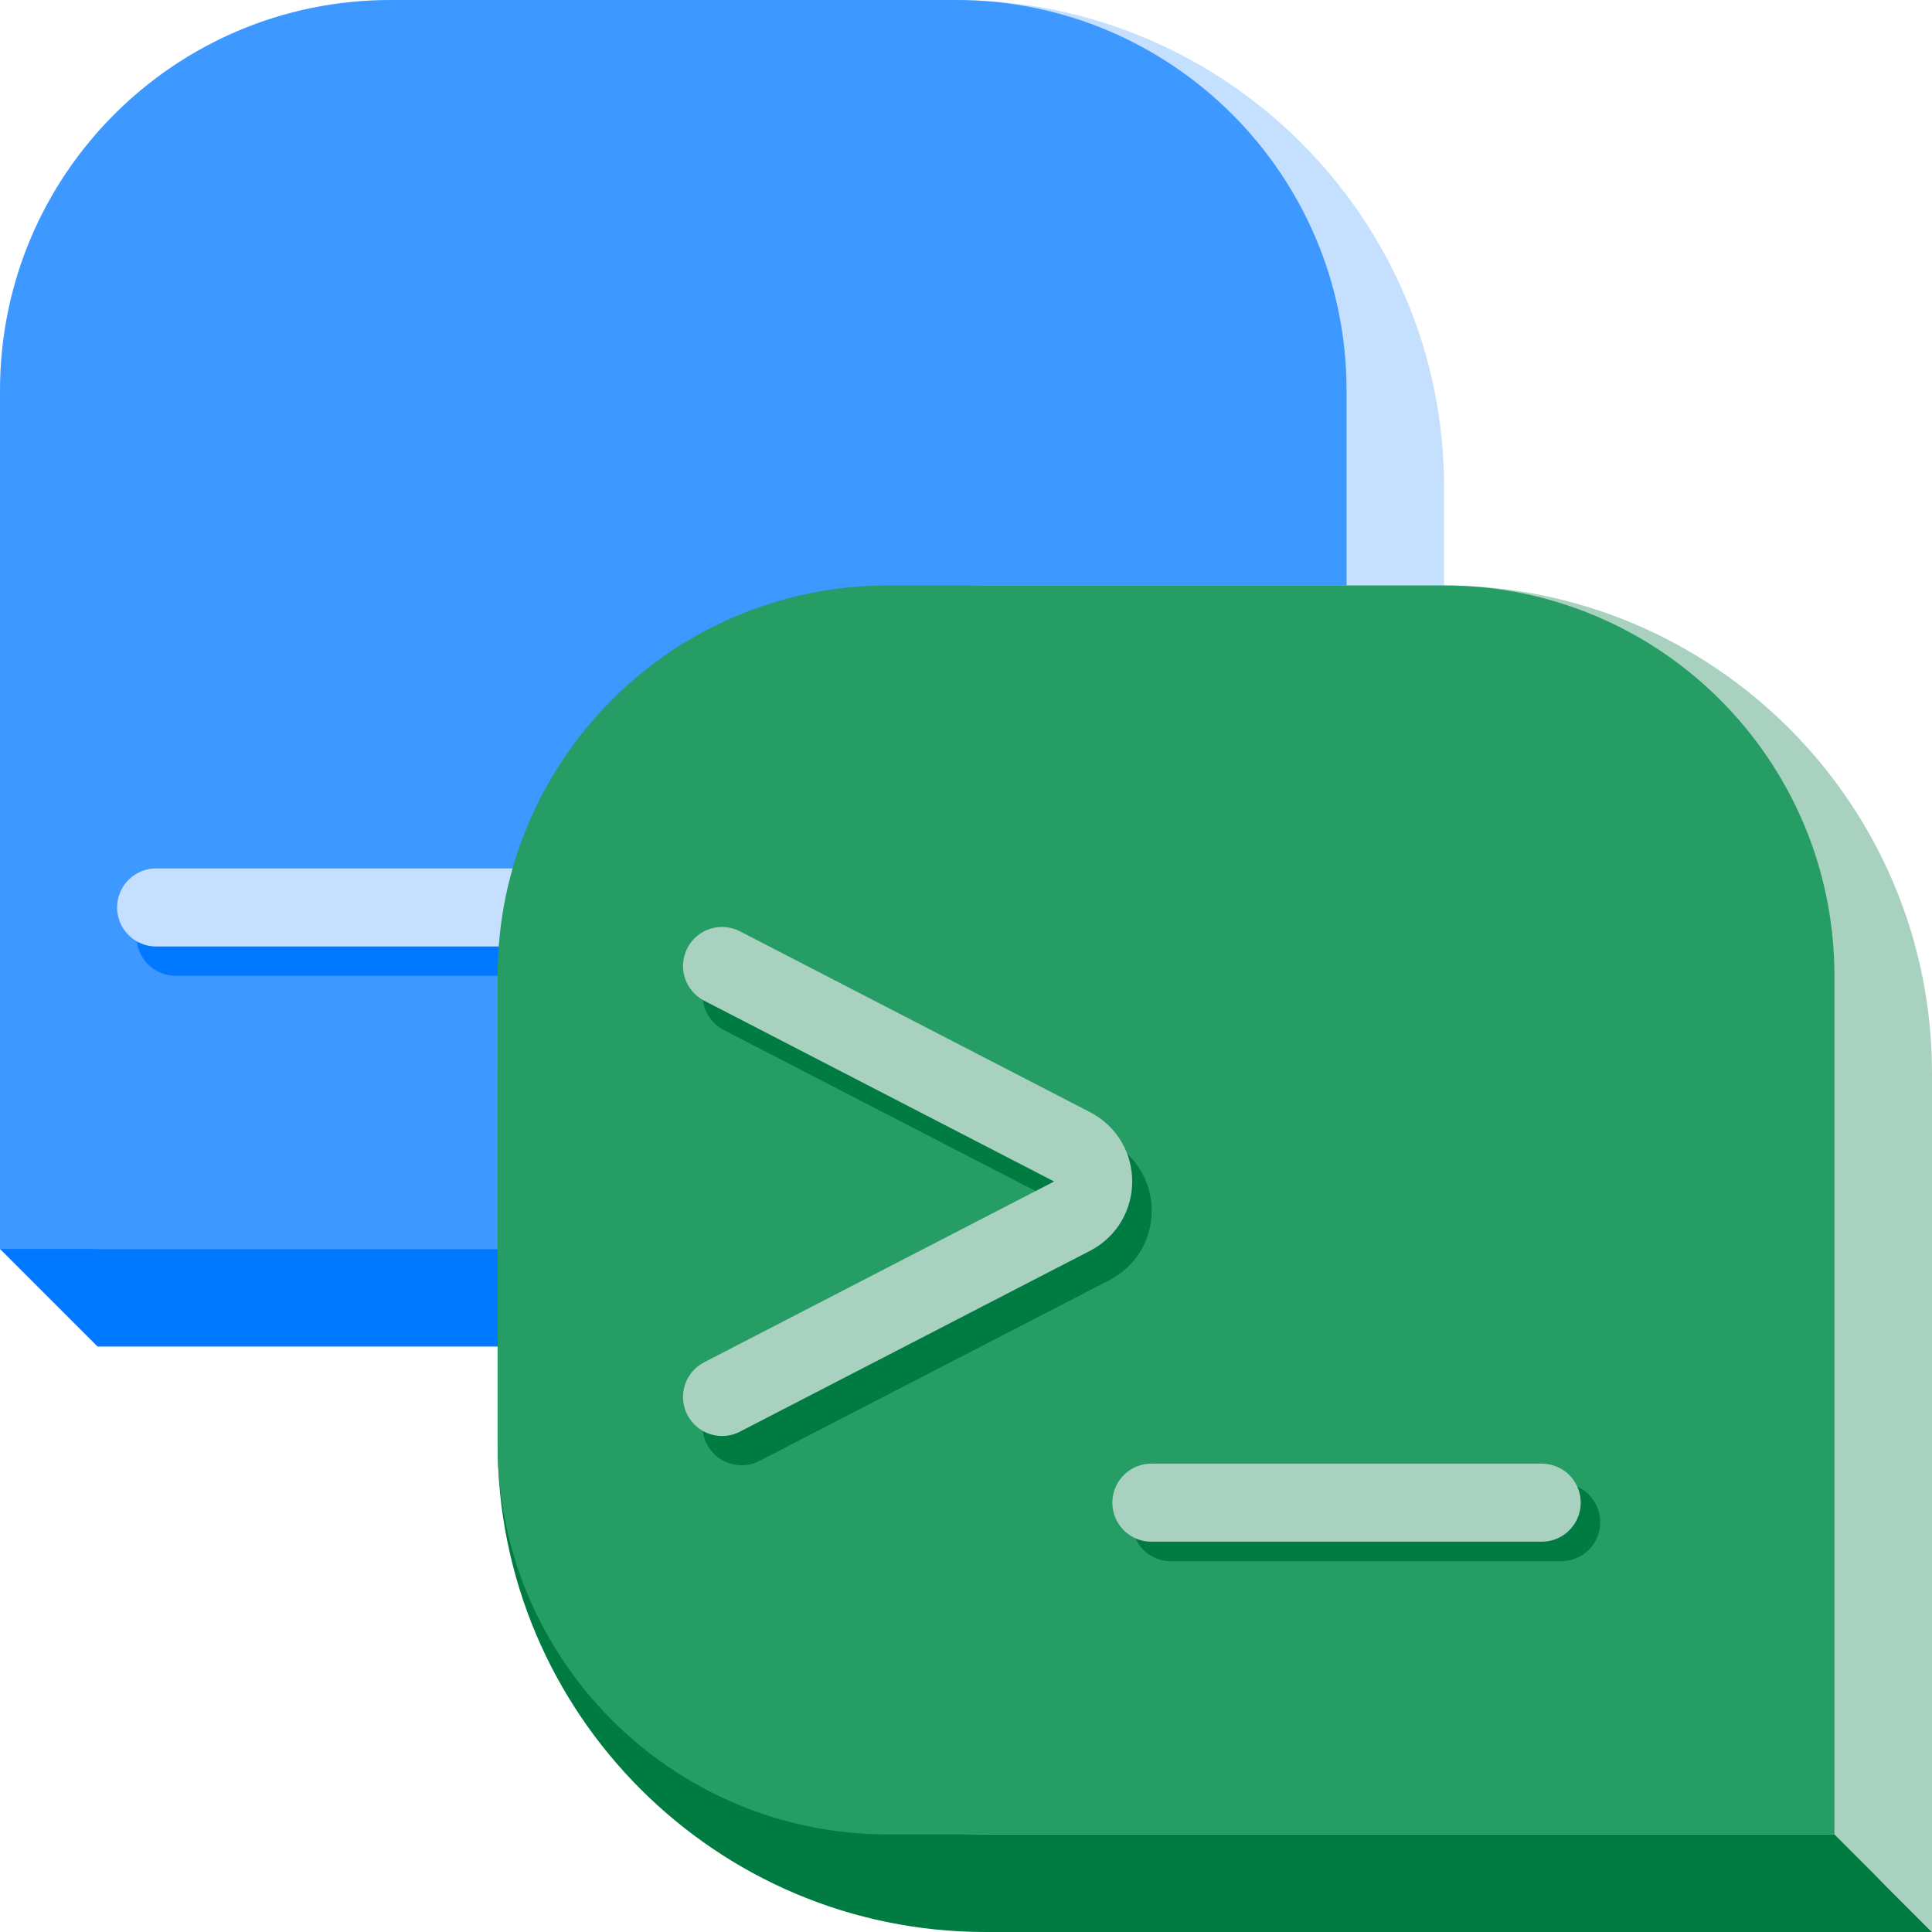
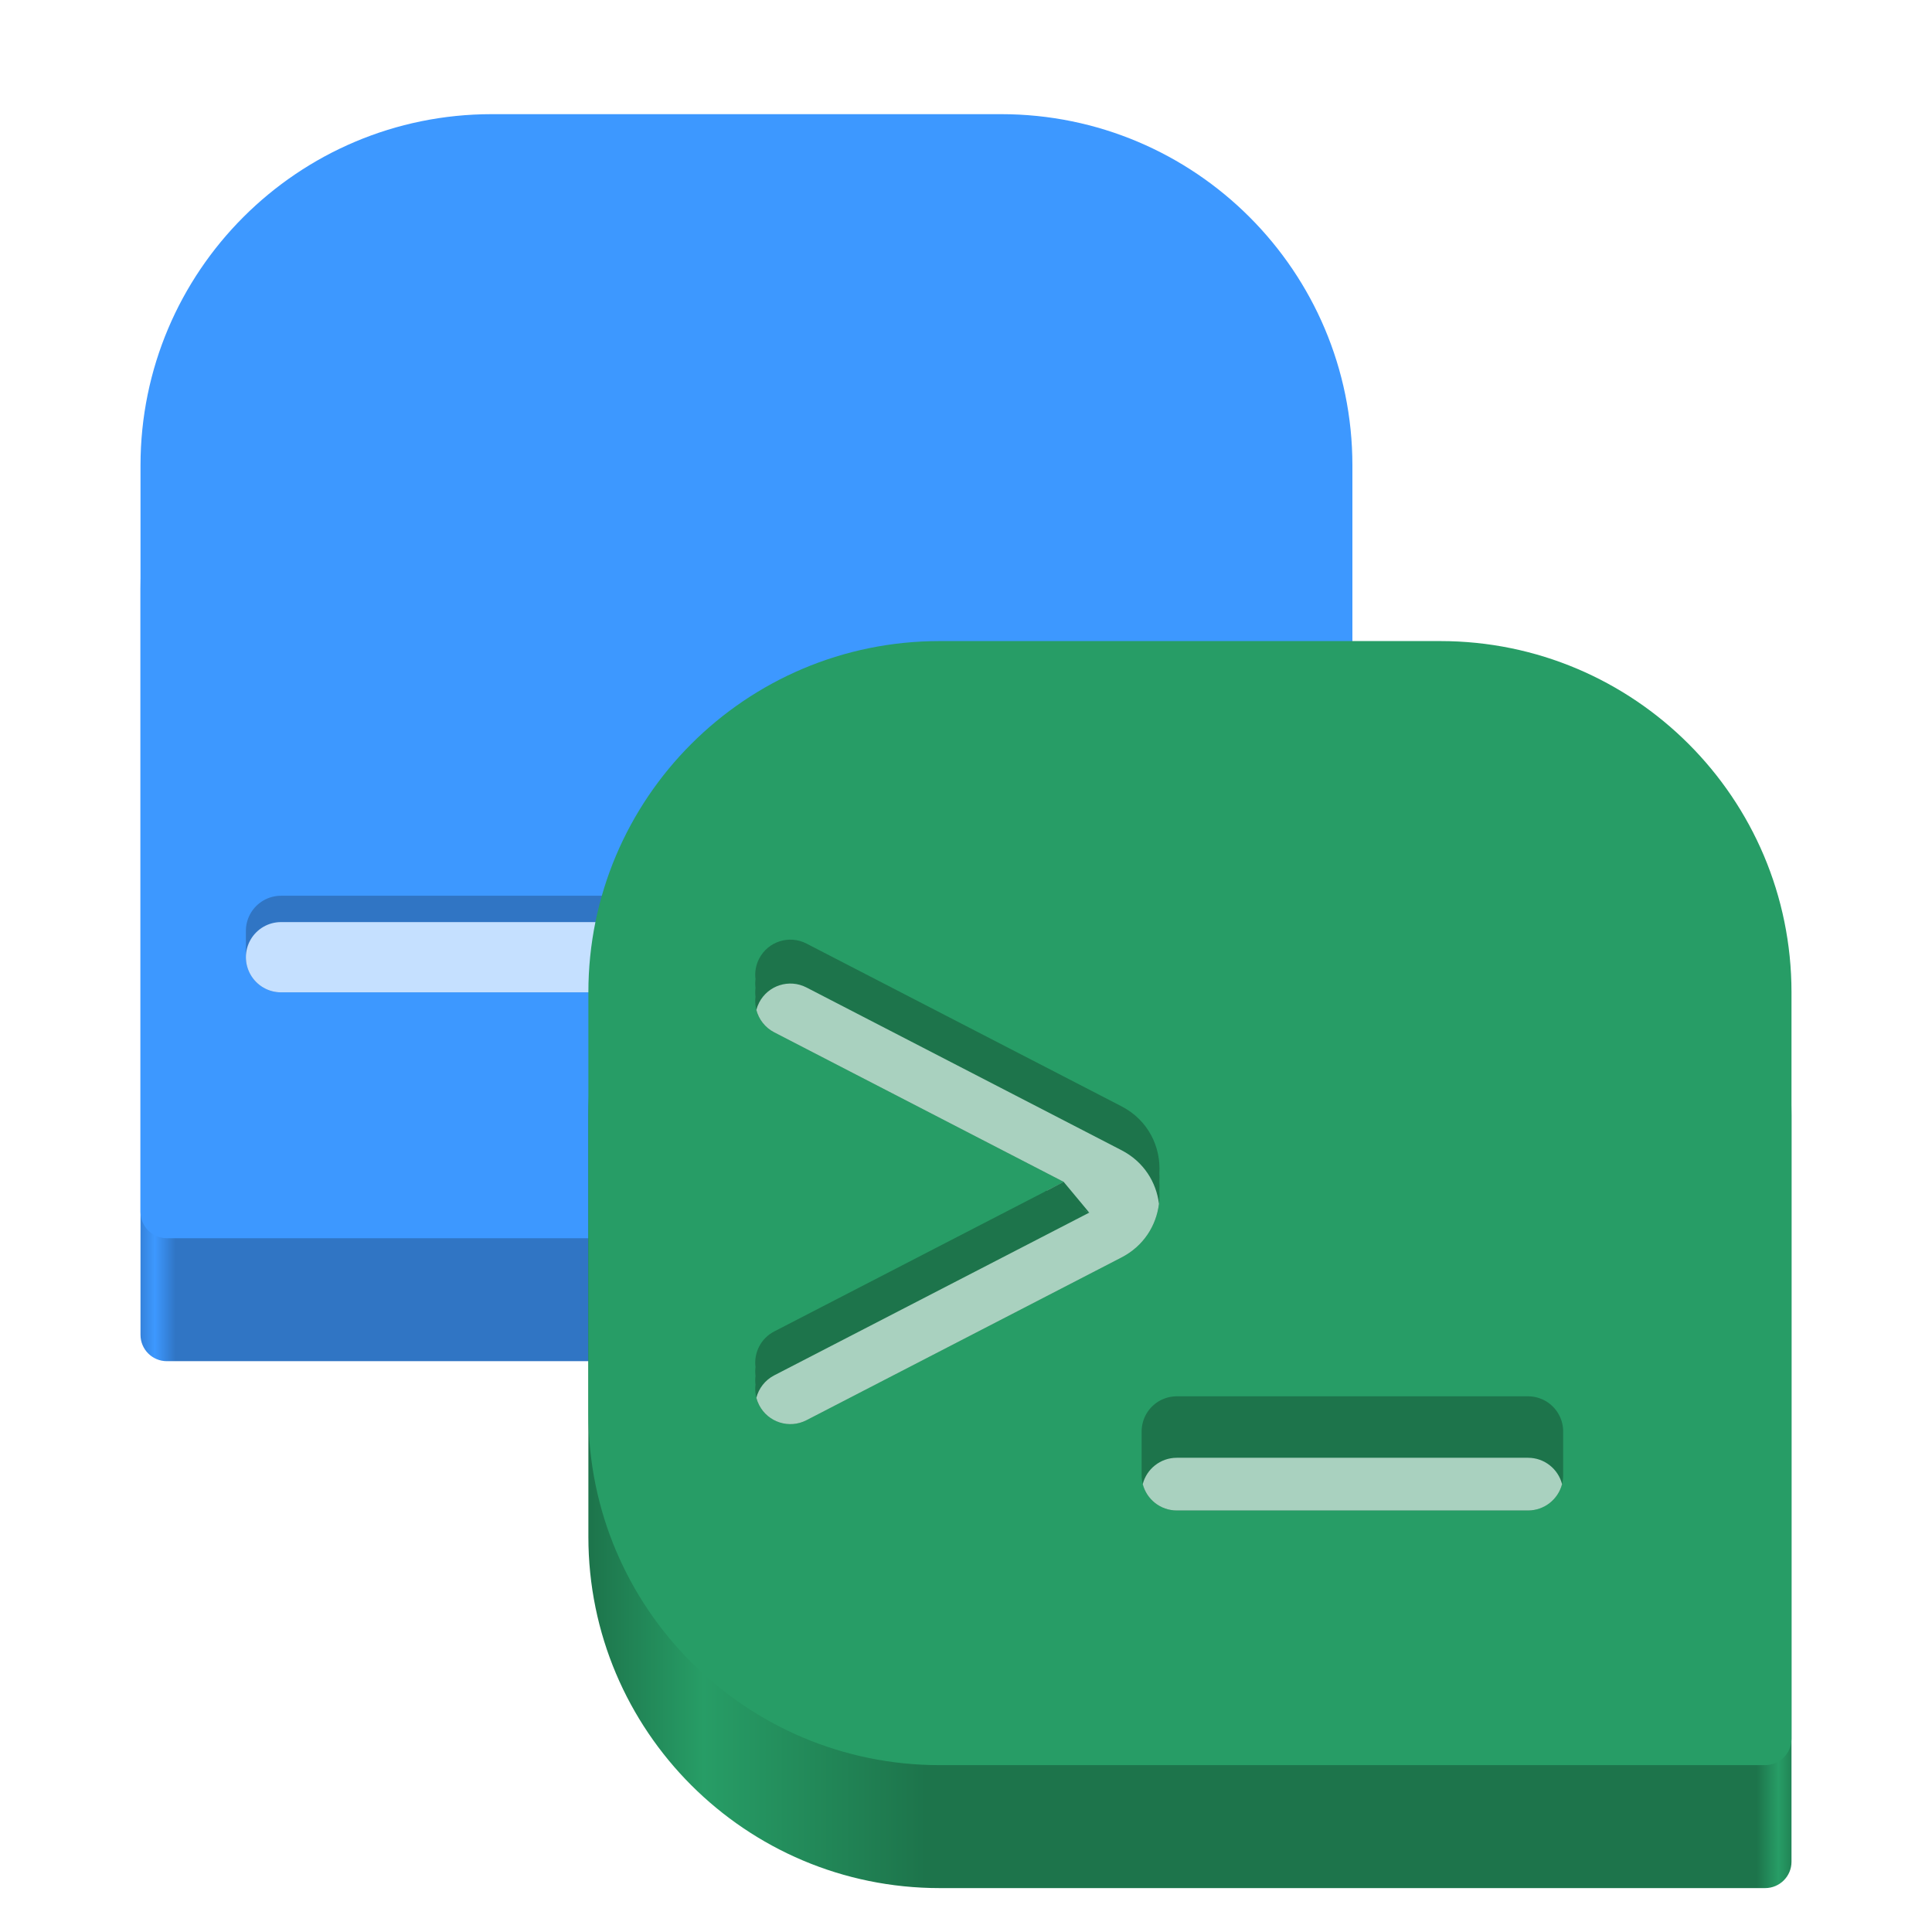
- <svg xmlns="http://www.w3.org/2000/svg" width="198" height="198" viewBox="0 0 198 198" fill="none">
-   <path d="M6.896 46.622C8.651 25.915 25.971 10 46.754 10H98C120.091 10 138 27.909 138 50V98C138 120.091 120.091 138 98 138H10L0 128L6.896 46.622Z" fill="#0078FF" />
-   <path d="M10 40C10 17.909 27.909 0 50 0H98C125.614 0 148 22.386 148 50V88C148 110.091 130.091 128 108 128H10V40Z" fill="#C5E0FF" />
-   <path d="M0 40C0 17.909 17.909 0 40 0H98C120.091 0 138 17.909 138 40V88C138 110.091 120.091 128 98 128H0V40Z" fill="#3D98FF" />
-   <path d="M18 96H116" stroke="#0078FF" stroke-width="8" stroke-linecap="round" />
-   <path d="M16 93H114" stroke="#C5E0FF" stroke-width="8" stroke-linecap="round" />
-   <path d="M51 110C51 87.909 68.909 70 91 70H148C170.091 70 188 87.909 188 110V180.958C188 185.467 189.791 189.791 192.979 192.979L198 198H101C73.386 198 51 175.614 51 148V110Z" fill="#007B42" />
-   <path d="M61 100C61 77.909 78.909 60 101 60H148C175.614 60 198 82.386 198 110V198L188 188H101C78.909 188 61 170.091 61 148V100Z" fill="#A9D1BF" />
-   <path d="M51 100C51 77.909 68.909 60 91 60H148C170.091 60 188 77.909 188 100V188H91C68.909 188 51 170.091 51 148V100Z" fill="#279D66" />
-   <path d="M76 146.167L111.87 127.637C114.756 126.147 114.756 122.02 111.87 120.53L76 102" stroke="#007B42" stroke-width="8" stroke-linecap="round" />
-   <path d="M120 156H160" stroke="#007B42" stroke-width="8" stroke-linecap="round" />
-   <path d="M74 143.167L109.87 124.637C112.756 123.147 112.756 119.02 109.87 117.53L74 99" stroke="#A9D1BF" stroke-width="8" stroke-linecap="round" />
-   <path d="M118 154H158" stroke="#A9D1BF" stroke-width="8" stroke-linecap="round" />
+ <svg xmlns="http://www.w3.org/2000/svg" width="220" height="220" viewBox="0 0 220 220" fill="none">
+   <path d="M16 67C16 44.909 33.909 27 56 27H114C136.091 27 154 44.909 154 67V115C154 137.091 136.091 155 114 155H19C17.343 155 16 153.657 16 152V67Z" fill="url(#paint0_linear_12_2)" />
+   <path d="M16 53C16 30.909 33.909 13 56 13H114C136.091 13 154 30.909 154 53V101C154 123.091 136.091 141 114 141H19C17.343 141 16 139.657 16 138V53Z" fill="#3D98FF" />
+   <path d="M130 109H32V106H130V109Z" stroke="#3075C4" stroke-width="8" stroke-linecap="round" stroke-linejoin="round" />
+   <path d="M32 109H130" stroke="#C5E0FF" stroke-width="8" stroke-linecap="round" />
+   <path d="M67 127C67 104.909 84.909 87 107 87H164C186.091 87 204 104.909 204 127V212C204 213.657 202.657 215 201 215H107C84.909 215 67 197.091 67 175V127Z" fill="url(#paint1_linear_12_2)" />
+   <path d="M67 113C67 90.909 84.909 73 107 73H164C186.091 73 204 90.909 204 113V198C204 199.657 202.657 201 201 201H107C84.909 201 67 183.091 67 161V113Z" fill="#279D66" />
+   <path fill-rule="evenodd" clip-rule="evenodd" d="M132.019 133.584C132.201 130.613 130.763 127.555 127.706 125.976L91.836 107.446C89.873 106.432 87.46 107.201 86.446 109.164C86.06 109.911 85.933 110.722 86.031 111.497C85.988 111.832 85.989 112.168 86.031 112.497C85.988 112.832 85.989 113.168 86.031 113.497C85.826 115.115 86.63 116.762 88.164 117.554L121.131 134.584L88.164 151.613C86.63 152.406 85.826 154.052 86.031 155.67C85.989 155.999 85.988 156.335 86.031 156.67C85.989 156.999 85.988 157.335 86.031 157.67C85.933 158.445 86.06 159.257 86.446 160.003C87.46 161.966 89.873 162.735 91.836 161.721L127.706 143.191C130.763 141.612 132.201 138.554 132.019 135.584C132.04 135.251 132.04 134.917 132.019 134.584C132.04 134.251 132.04 133.917 132.019 133.584Z" fill="#1D744B" />
+   <path fill-rule="evenodd" clip-rule="evenodd" d="M131.973 137.083C131.671 134.625 130.248 132.289 127.706 130.976L91.836 112.446C89.873 111.432 87.46 112.201 86.446 114.164C86.306 114.435 86.2 114.715 86.126 114.999C86.401 116.063 87.111 117.01 88.164 117.554L121.131 134.584L119.195 135.584L124.035 138.084L88.164 156.613C87.111 157.158 86.401 158.105 86.126 159.169C86.2 159.453 86.306 159.732 86.446 160.003C87.46 161.966 89.873 162.735 91.836 161.721L126.891 143.613L127.706 143.191C130.249 141.878 131.671 139.541 131.973 137.083Z" fill="#A9D1BF" />
+   <path d="M174 168H134V163H174V168Z" stroke="#1D744B" stroke-width="8" stroke-linecap="round" stroke-linejoin="round" />
+   <path fill-rule="evenodd" clip-rule="evenodd" d="M177.874 169.001C177.43 170.725 175.864 172 174 172H134C132.136 172 130.57 170.725 130.126 168.999C130.57 167.275 132.136 166 134 166H174C175.864 166 177.43 167.275 177.874 169.001Z" fill="#A9D1BF" />
+   <path d="M124.04 138.09L121.12 134.58L119 135.69L124.04 138.09Z" fill="#1D744B" />
+   <defs>
+     <linearGradient id="paint0_linear_12_2" x1="15" y1="155" x2="154" y2="155" gradientUnits="userSpaceOnUse">
+       <stop stop-color="#3075C4" />
+       <stop offset="0.019" stop-color="#3D98FF" />
+       <stop offset="0.036" stop-color="#3075C4" />
+       <stop offset="1" stop-color="#3075C4" />
+     </linearGradient>
+     <linearGradient id="paint1_linear_12_2" x1="67" y1="215" x2="205" y2="215" gradientUnits="userSpaceOnUse">
+       <stop stop-color="#1D744B" />
+       <stop offset="0.095" stop-color="#279D66" />
+       <stop offset="0.279" stop-color="#1D744B" />
+       <stop offset="0.964" stop-color="#1D744B" />
+       <stop offset="0.982" stop-color="#279D66" />
+       <stop offset="1" stop-color="#1D744B" />
+     </linearGradient>
+   </defs>
</svg>
